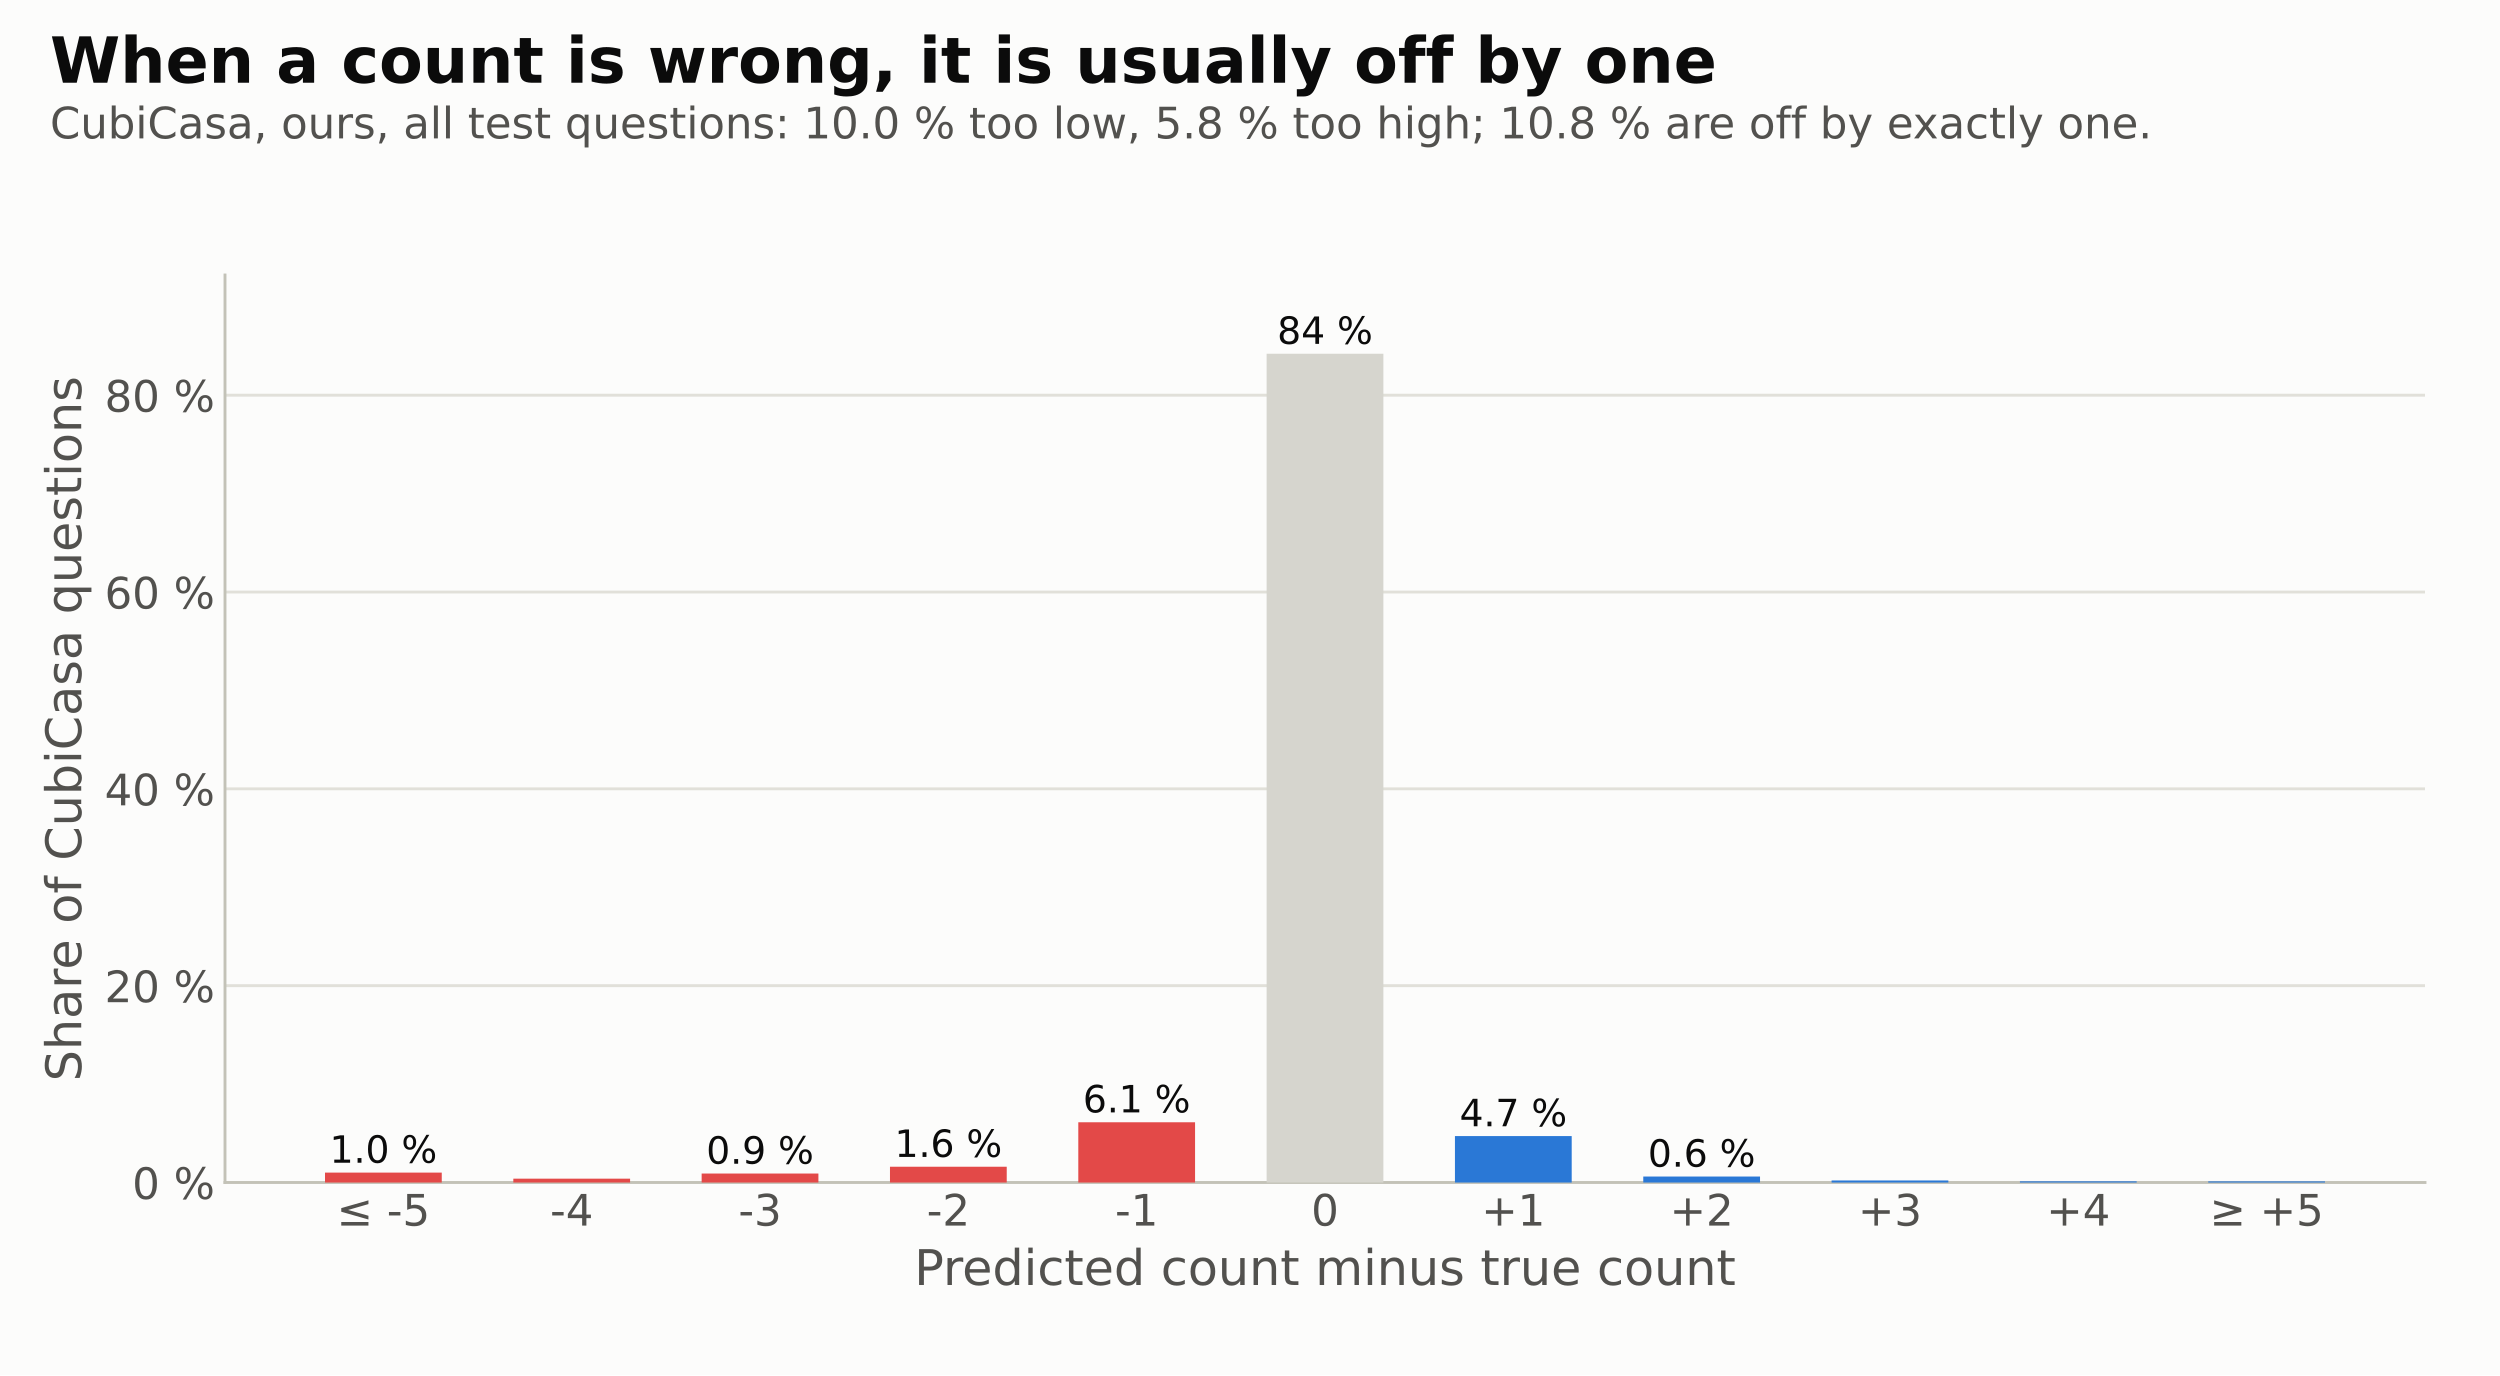
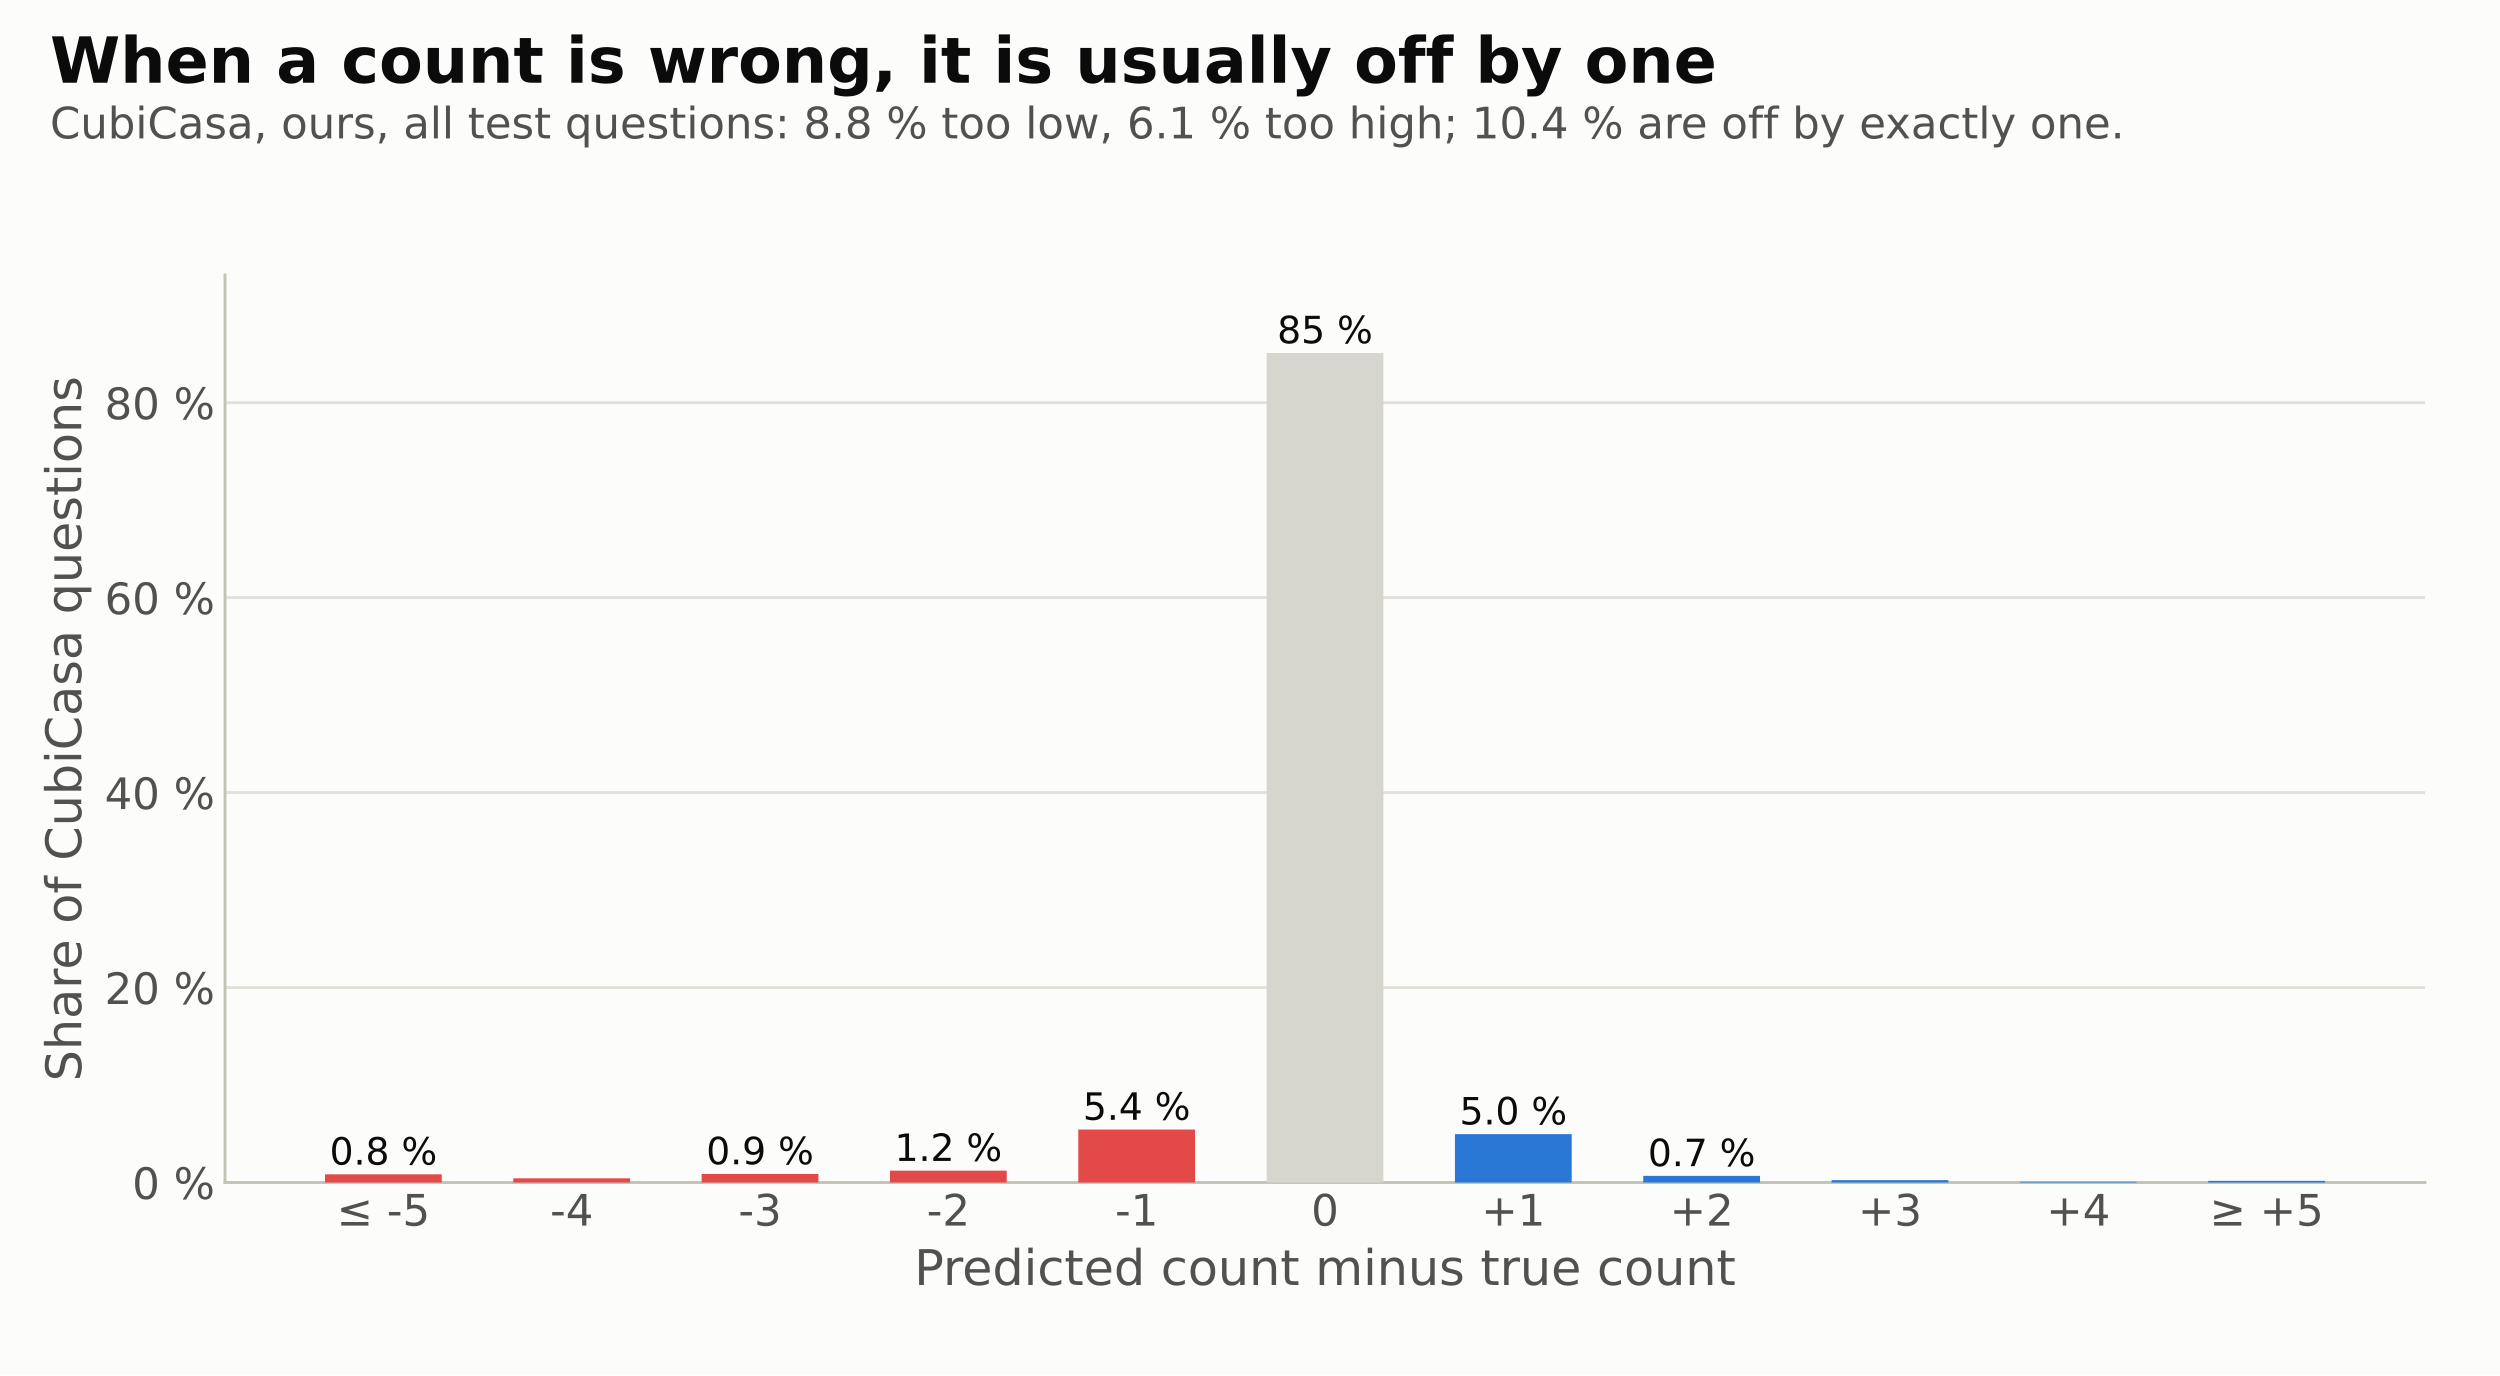
<svg xmlns="http://www.w3.org/2000/svg" width="864pt" height="475.2pt" viewBox="0 0 864 475.2" version="1.1">
  <defs>
    <style type="text/css">*{stroke-linejoin: round; stroke-linecap: butt}</style>
  </defs>
  <g id="figure_1">
    <g id="patch_1">
      <path d="M 0 475.2  L 864 475.2  L 864 0  L 0 0  z " style="fill: #fcfcfb" />
    </g>
    <g id="axes_1">
      <g id="patch_2">
        <path d="M 77.76 408.672  L 838.08 408.672  L 838.08 95.04  L 77.76 95.04  z " style="fill: #fcfcfb" />
      </g>
      <g id="matplotlib.axis_1">
        <g id="xtick_1">
          <g id="line2d_1" />
          <g id="text_1">
            <text style="font-size: 15px; font-family: 'DejaVu Sans'; text-anchor: middle; fill: #52514e" x="132.496" y="423.568" transform="rotate(-0 132.4963 423.5685)">≤ -5</text>
          </g>
        </g>
        <g id="xtick_2">
          <g id="line2d_2" />
          <g id="text_2">
            <text style="font-size: 15px; font-family: 'DejaVu Sans'; text-anchor: middle; fill: #52514e" x="197.581" y="423.568" transform="rotate(-0 197.581 423.5685)">-4</text>
          </g>
        </g>
        <g id="xtick_3">
          <g id="line2d_3" />
          <g id="text_3">
            <text style="font-size: 15px; font-family: 'DejaVu Sans'; text-anchor: middle; fill: #52514e" x="262.666" y="423.568" transform="rotate(-0 262.6658 423.5685)">-3</text>
          </g>
        </g>
        <g id="xtick_4">
          <g id="line2d_4" />
          <g id="text_4">
            <text style="font-size: 15px; font-family: 'DejaVu Sans'; text-anchor: middle; fill: #52514e" x="327.751" y="423.568" transform="rotate(-0 327.7505 423.5685)">-2</text>
          </g>
        </g>
        <g id="xtick_5">
          <g id="line2d_5" />
          <g id="text_5">
            <text style="font-size: 15px; font-family: 'DejaVu Sans'; text-anchor: middle; fill: #52514e" x="392.835" y="423.568" transform="rotate(-0 392.8353 423.5685)">-1</text>
          </g>
        </g>
        <g id="xtick_6">
          <g id="line2d_6" />
          <g id="text_6">
            <text style="font-size: 15px; font-family: 'DejaVu Sans'; text-anchor: middle; fill: #52514e" x="457.92" y="423.568" transform="rotate(-0 457.92 423.5685)">0</text>
          </g>
        </g>
        <g id="xtick_7">
          <g id="line2d_7" />
          <g id="text_7">
            <text style="font-size: 15px; font-family: 'DejaVu Sans'; text-anchor: middle; fill: #52514e" x="523.005" y="423.568" transform="rotate(-0 523.0047 423.5685)">+1</text>
          </g>
        </g>
        <g id="xtick_8">
          <g id="line2d_8" />
          <g id="text_8">
            <text style="font-size: 15px; font-family: 'DejaVu Sans'; text-anchor: middle; fill: #52514e" x="588.089" y="423.568" transform="rotate(-0 588.0895 423.5685)">+2</text>
          </g>
        </g>
        <g id="xtick_9">
          <g id="line2d_9" />
          <g id="text_9">
            <text style="font-size: 15px; font-family: 'DejaVu Sans'; text-anchor: middle; fill: #52514e" x="653.174" y="423.568" transform="rotate(-0 653.1742 423.5685)">+3</text>
          </g>
        </g>
        <g id="xtick_10">
          <g id="line2d_10" />
          <g id="text_10">
            <text style="font-size: 15px; font-family: 'DejaVu Sans'; text-anchor: middle; fill: #52514e" x="718.259" y="423.568" transform="rotate(-0 718.259 423.5685)">+4</text>
          </g>
        </g>
        <g id="xtick_11">
          <g id="line2d_11" />
          <g id="text_11">
            <text style="font-size: 15px; font-family: 'DejaVu Sans'; text-anchor: middle; fill: #52514e" x="783.344" y="423.568" transform="rotate(-0 783.3437 423.5685)">≥ +5</text>
          </g>
        </g>
        <g id="text_12">
          <text style="font-size: 17px; font-family: 'DejaVu Sans'; text-anchor: middle; fill: #52514e" x="457.92" y="444.089" transform="rotate(-0 457.92 444.0893)">Predicted count minus true count</text>
        </g>
      </g>
      <g id="matplotlib.axis_2">
        <g id="ytick_1">
          <g id="line2d_12">
-             <path d="M 77.76 408.672  L 838.08 408.672  " clip-path="url(#pb1c198fd1f)" style="fill: none; stroke: #e1e0d9; stroke-linecap: square" />
+             <path d="M 77.76 408.672  L 838.08 408.672  " clip-path="url(#p093dc705ce)" style="fill: none; stroke: #e1e0d9; stroke-linecap: square" />
          </g>
          <g id="line2d_13" />
          <g id="text_13">
            <text style="font-size: 15px; font-family: 'DejaVu Sans'; text-anchor: end; fill: #52514e" x="74.26" y="414.37" transform="rotate(-0 74.26 414.3702)">0 %</text>
          </g>
        </g>
        <g id="ytick_2">
          <g id="line2d_14">
-             <path d="M 77.76 340.65  L 838.08 340.65  " clip-path="url(#pb1c198fd1f)" style="fill: none; stroke: #e1e0d9; stroke-linecap: square" />
+             <path d="M 77.76 341.296  L 838.08 341.296  " clip-path="url(#p093dc705ce)" style="fill: none; stroke: #e1e0d9; stroke-linecap: square" />
          </g>
          <g id="line2d_15" />
          <g id="text_14">
-             <text style="font-size: 15px; font-family: 'DejaVu Sans'; text-anchor: end; fill: #52514e" x="74.26" y="346.348" transform="rotate(-0 74.26 346.3479)">20 %</text>
+             <text style="font-size: 15px; font-family: 'DejaVu Sans'; text-anchor: end; fill: #52514e" x="74.26" y="346.995" transform="rotate(-0 74.26 346.9945)">20 %</text>
          </g>
        </g>
        <g id="ytick_3">
          <g id="line2d_16">
-             <path d="M 77.76 272.627  L 838.08 272.627  " clip-path="url(#pb1c198fd1f)" style="fill: none; stroke: #e1e0d9; stroke-linecap: square" />
+             <path d="M 77.76 273.921  L 838.08 273.921  " clip-path="url(#p093dc705ce)" style="fill: none; stroke: #e1e0d9; stroke-linecap: square" />
          </g>
          <g id="line2d_17" />
          <g id="text_15">
-             <text style="font-size: 15px; font-family: 'DejaVu Sans'; text-anchor: end; fill: #52514e" x="74.26" y="278.325" transform="rotate(-0 74.26 278.3255)">40 %</text>
+             <text style="font-size: 15px; font-family: 'DejaVu Sans'; text-anchor: end; fill: #52514e" x="74.26" y="279.619" transform="rotate(-0 74.26 279.6188)">40 %</text>
          </g>
        </g>
        <g id="ytick_4">
          <g id="line2d_18">
-             <path d="M 77.76 204.605  L 838.08 204.605  " clip-path="url(#pb1c198fd1f)" style="fill: none; stroke: #e1e0d9; stroke-linecap: square" />
+             <path d="M 77.76 206.545  L 838.08 206.545  " clip-path="url(#p093dc705ce)" style="fill: none; stroke: #e1e0d9; stroke-linecap: square" />
          </g>
          <g id="line2d_19" />
          <g id="text_16">
-             <text style="font-size: 15px; font-family: 'DejaVu Sans'; text-anchor: end; fill: #52514e" x="74.26" y="210.303" transform="rotate(-0 74.26 210.3031)">60 %</text>
+             <text style="font-size: 15px; font-family: 'DejaVu Sans'; text-anchor: end; fill: #52514e" x="74.26" y="212.243" transform="rotate(-0 74.26 212.2431)">60 %</text>
          </g>
        </g>
        <g id="ytick_5">
          <g id="line2d_20">
-             <path d="M 77.76 136.582  L 838.08 136.582  " clip-path="url(#pb1c198fd1f)" style="fill: none; stroke: #e1e0d9; stroke-linecap: square" />
+             <path d="M 77.76 139.169  L 838.08 139.169  " clip-path="url(#p093dc705ce)" style="fill: none; stroke: #e1e0d9; stroke-linecap: square" />
          </g>
          <g id="line2d_21" />
          <g id="text_17">
-             <text style="font-size: 15px; font-family: 'DejaVu Sans'; text-anchor: end; fill: #52514e" x="74.26" y="142.281" transform="rotate(-0 74.26 142.2807)">80 %</text>
+             <text style="font-size: 15px; font-family: 'DejaVu Sans'; text-anchor: end; fill: #52514e" x="74.26" y="144.867" transform="rotate(-0 74.26 144.8674)">80 %</text>
          </g>
        </g>
        <g id="text_18">
          <text style="font-size: 17px; font-family: 'DejaVu Sans'; text-anchor: middle; fill: #52514e" x="28.069" y="251.856" transform="rotate(-90 28.06898 251.856)">Share of CubiCasa questions</text>
        </g>
      </g>
      <g id="patch_3">
        <path d="M 77.76 408.672  L 77.76 95.04  " style="fill: none; stroke: #c3c2b7; stroke-linejoin: miter; stroke-linecap: square" />
      </g>
      <g id="patch_4">
        <path d="M 77.76 408.672  L 838.08 408.672  " style="fill: none; stroke: #c3c2b7; stroke-linejoin: miter; stroke-linecap: square" />
      </g>
      <g id="patch_5">
-         <path d="M 112.32 408.672  L 152.673 408.672  L 152.673 405.249  L 112.32 405.249  z " clip-path="url(#pb1c198fd1f)" style="fill: #e34948" />
+         <path d="M 112.32 408.672  L 152.673 408.672  L 152.673 405.854  L 112.32 405.854  z " clip-path="url(#p093dc705ce)" style="fill: #e34948" />
      </g>
      <g id="text_19">
-         <text style="font-size: 13px; font-family: 'DejaVu Sans'; text-anchor: middle; fill: #0b0b0b" x="132.496" y="401.848" transform="rotate(-0 132.4963 401.8483)">1.0 %</text>
+         <text style="font-size: 13px; font-family: 'DejaVu Sans'; text-anchor: middle; fill: #0b0b0b" x="132.496" y="402.485" transform="rotate(-0 132.4963 402.485)">0.8 %</text>
      </g>
      <g id="patch_6">
-         <path d="M 177.405 408.672  L 217.757 408.672  L 217.757 407.352  L 177.405 407.352  z " clip-path="url(#pb1c198fd1f)" style="fill: #e34948" />
+         <path d="M 177.405 408.672  L 217.757 408.672  L 217.757 407.242  L 177.405 407.242  z " clip-path="url(#p093dc705ce)" style="fill: #e34948" />
      </g>
      <g id="patch_7">
-         <path d="M 242.489 408.672  L 282.842 408.672  L 282.842 405.579  L 242.489 405.579  z " clip-path="url(#pb1c198fd1f)" style="fill: #e34948" />
+         <path d="M 242.489 408.672  L 282.842 408.672  L 282.842 405.731  L 242.489 405.731  z " clip-path="url(#p093dc705ce)" style="fill: #e34948" />
      </g>
      <g id="text_20">
-         <text style="font-size: 13px; font-family: 'DejaVu Sans'; text-anchor: middle; fill: #0b0b0b" x="262.666" y="402.178" transform="rotate(-0 262.6658 402.1782)">0.9 %</text>
+         <text style="font-size: 13px; font-family: 'DejaVu Sans'; text-anchor: middle; fill: #0b0b0b" x="262.666" y="402.362" transform="rotate(-0 262.6658 402.3625)">0.9 %</text>
      </g>
      <g id="patch_8">
-         <path d="M 307.574 408.672  L 347.927 408.672  L 347.927 403.229  L 307.574 403.229  z " clip-path="url(#pb1c198fd1f)" style="fill: #e34948" />
+         <path d="M 307.574 408.672  L 347.927 408.672  L 347.927 404.588  L 307.574 404.588  z " clip-path="url(#p093dc705ce)" style="fill: #e34948" />
      </g>
      <g id="text_21">
-         <text style="font-size: 13px; font-family: 'DejaVu Sans'; text-anchor: middle; fill: #0b0b0b" x="327.751" y="399.828" transform="rotate(-0 327.7505 399.8278)">1.6 %</text>
+         <text style="font-size: 13px; font-family: 'DejaVu Sans'; text-anchor: middle; fill: #0b0b0b" x="327.751" y="401.219" transform="rotate(-0 327.7505 401.2188)">1.2 %</text>
      </g>
      <g id="patch_9">
-         <path d="M 372.659 408.672  L 413.012 408.672  L 413.012 387.848  L 372.659 387.848  z " clip-path="url(#pb1c198fd1f)" style="fill: #e34948" />
+         <path d="M 372.659 408.672  L 413.012 408.672  L 413.012 390.374  L 372.659 390.374  z " clip-path="url(#p093dc705ce)" style="fill: #e34948" />
      </g>
      <g id="text_22">
-         <text style="font-size: 13px; font-family: 'DejaVu Sans'; text-anchor: middle; fill: #0b0b0b" x="392.835" y="384.447" transform="rotate(-0 392.8353 384.4469)">6.1 %</text>
+         <text style="font-size: 13px; font-family: 'DejaVu Sans'; text-anchor: middle; fill: #0b0b0b" x="392.835" y="387.005" transform="rotate(-0 392.8353 387.0052)">5.4 %</text>
      </g>
      <g id="patch_10">
-         <path d="M 437.744 408.672  L 478.096 408.672  L 478.096 122.249  L 437.744 122.249  z " clip-path="url(#pb1c198fd1f)" style="fill: #d6d5ce" />
+         <path d="M 437.744 408.672  L 478.096 408.672  L 478.096 121.99  L 437.744 121.99  z " clip-path="url(#p093dc705ce)" style="fill: #d6d5ce" />
      </g>
      <g id="text_23">
-         <text style="font-size: 13px; font-family: 'DejaVu Sans'; text-anchor: middle; fill: #0b0b0b" x="457.92" y="118.848" transform="rotate(-0 457.92 118.8478)">84 %</text>
+         <text style="font-size: 13px; font-family: 'DejaVu Sans'; text-anchor: middle; fill: #0b0b0b" x="457.92" y="118.622" transform="rotate(-0 457.92 118.6215)">85 %</text>
      </g>
      <g id="patch_11">
-         <path d="M 502.828 408.672  L 543.181 408.672  L 543.181 392.631  L 502.828 392.631  z " clip-path="url(#pb1c198fd1f)" style="fill: #2a78d6" />
+         <path d="M 502.828 408.672  L 543.181 408.672  L 543.181 391.967  L 502.828 391.967  z " clip-path="url(#p093dc705ce)" style="fill: #2a78d6" />
      </g>
      <g id="text_24">
-         <text style="font-size: 13px; font-family: 'DejaVu Sans'; text-anchor: middle; fill: #0b0b0b" x="523.005" y="389.23" transform="rotate(-0 523.0047 389.2302)">4.7 %</text>
+         <text style="font-size: 13px; font-family: 'DejaVu Sans'; text-anchor: middle; fill: #0b0b0b" x="523.005" y="388.598" transform="rotate(-0 523.0047 388.5982)">5.0 %</text>
      </g>
      <g id="patch_12">
-         <path d="M 567.913 408.672  L 608.266 408.672  L 608.266 406.61  L 567.913 406.61  z " clip-path="url(#pb1c198fd1f)" style="fill: #2a78d6" />
+         <path d="M 567.913 408.672  L 608.266 408.672  L 608.266 406.385  L 567.913 406.385  z " clip-path="url(#p093dc705ce)" style="fill: #2a78d6" />
      </g>
      <g id="text_25">
-         <text style="font-size: 13px; font-family: 'DejaVu Sans'; text-anchor: middle; fill: #0b0b0b" x="588.089" y="403.209" transform="rotate(-0 588.0895 403.2091)">0.6 %</text>
+         <text style="font-size: 13px; font-family: 'DejaVu Sans'; text-anchor: middle; fill: #0b0b0b" x="588.089" y="403.016" transform="rotate(-0 588.0895 403.016)">0.7 %</text>
      </g>
      <g id="patch_13">
-         <path d="M 632.998 408.672  L 673.351 408.672  L 673.351 407.971  L 632.998 407.971  z " clip-path="url(#pb1c198fd1f)" style="fill: #2a78d6" />
+         <path d="M 632.998 408.672  L 673.351 408.672  L 673.351 407.855  L 632.998 407.855  z " clip-path="url(#p093dc705ce)" style="fill: #2a78d6" />
      </g>
      <g id="patch_14">
-         <path d="M 698.083 408.672  L 738.435 408.672  L 738.435 408.26  L 698.083 408.26  z " clip-path="url(#pb1c198fd1f)" style="fill: #2a78d6" />
+         <path d="M 698.083 408.672  L 738.435 408.672  L 738.435 408.427  L 698.083 408.427  z " clip-path="url(#p093dc705ce)" style="fill: #2a78d6" />
      </g>
      <g id="patch_15">
-         <path d="M 763.167 408.672  L 803.52 408.672  L 803.52 408.301  L 763.167 408.301  z " clip-path="url(#pb1c198fd1f)" style="fill: #2a78d6" />
+         <path d="M 763.167 408.672  L 803.52 408.672  L 803.52 408.1  L 763.167 408.1  z " clip-path="url(#p093dc705ce)" style="fill: #2a78d6" />
      </g>
    </g>
    <g id="text_26">
      <text style="font-weight: 700; font-size: 22px; font-family: 'DejaVu Sans'; text-anchor: start; fill: #0b0b0b" x="17.28" y="28.597" transform="rotate(-0 17.28 28.59656)">When a count is wrong, it is usually off by one</text>
    </g>
    <g id="text_27">
-       <text style="font-size: 15px; font-family: 'DejaVu Sans'; text-anchor: start; fill: #52514e" x="17.28" y="47.83" transform="rotate(-0 17.28 47.82966)">CubiCasa, ours, all test questions: 10.0 % too low, 5.8 % too high; 10.8 % are off by exactly one.</text>
+       <text style="font-size: 15px; font-family: 'DejaVu Sans'; text-anchor: start; fill: #52514e" x="17.28" y="47.83" transform="rotate(-0 17.28 47.82966)">CubiCasa, ours, all test questions: 8.8 % too low, 6.1 % too high; 10.4 % are off by exactly one.</text>
    </g>
  </g>
  <defs>
-     <clipPath id="pb1c198fd1f">
+     <clipPath id="p093dc705ce">
      <rect x="77.76" y="95.04" width="760.32" height="313.632" />
    </clipPath>
  </defs>
</svg>
